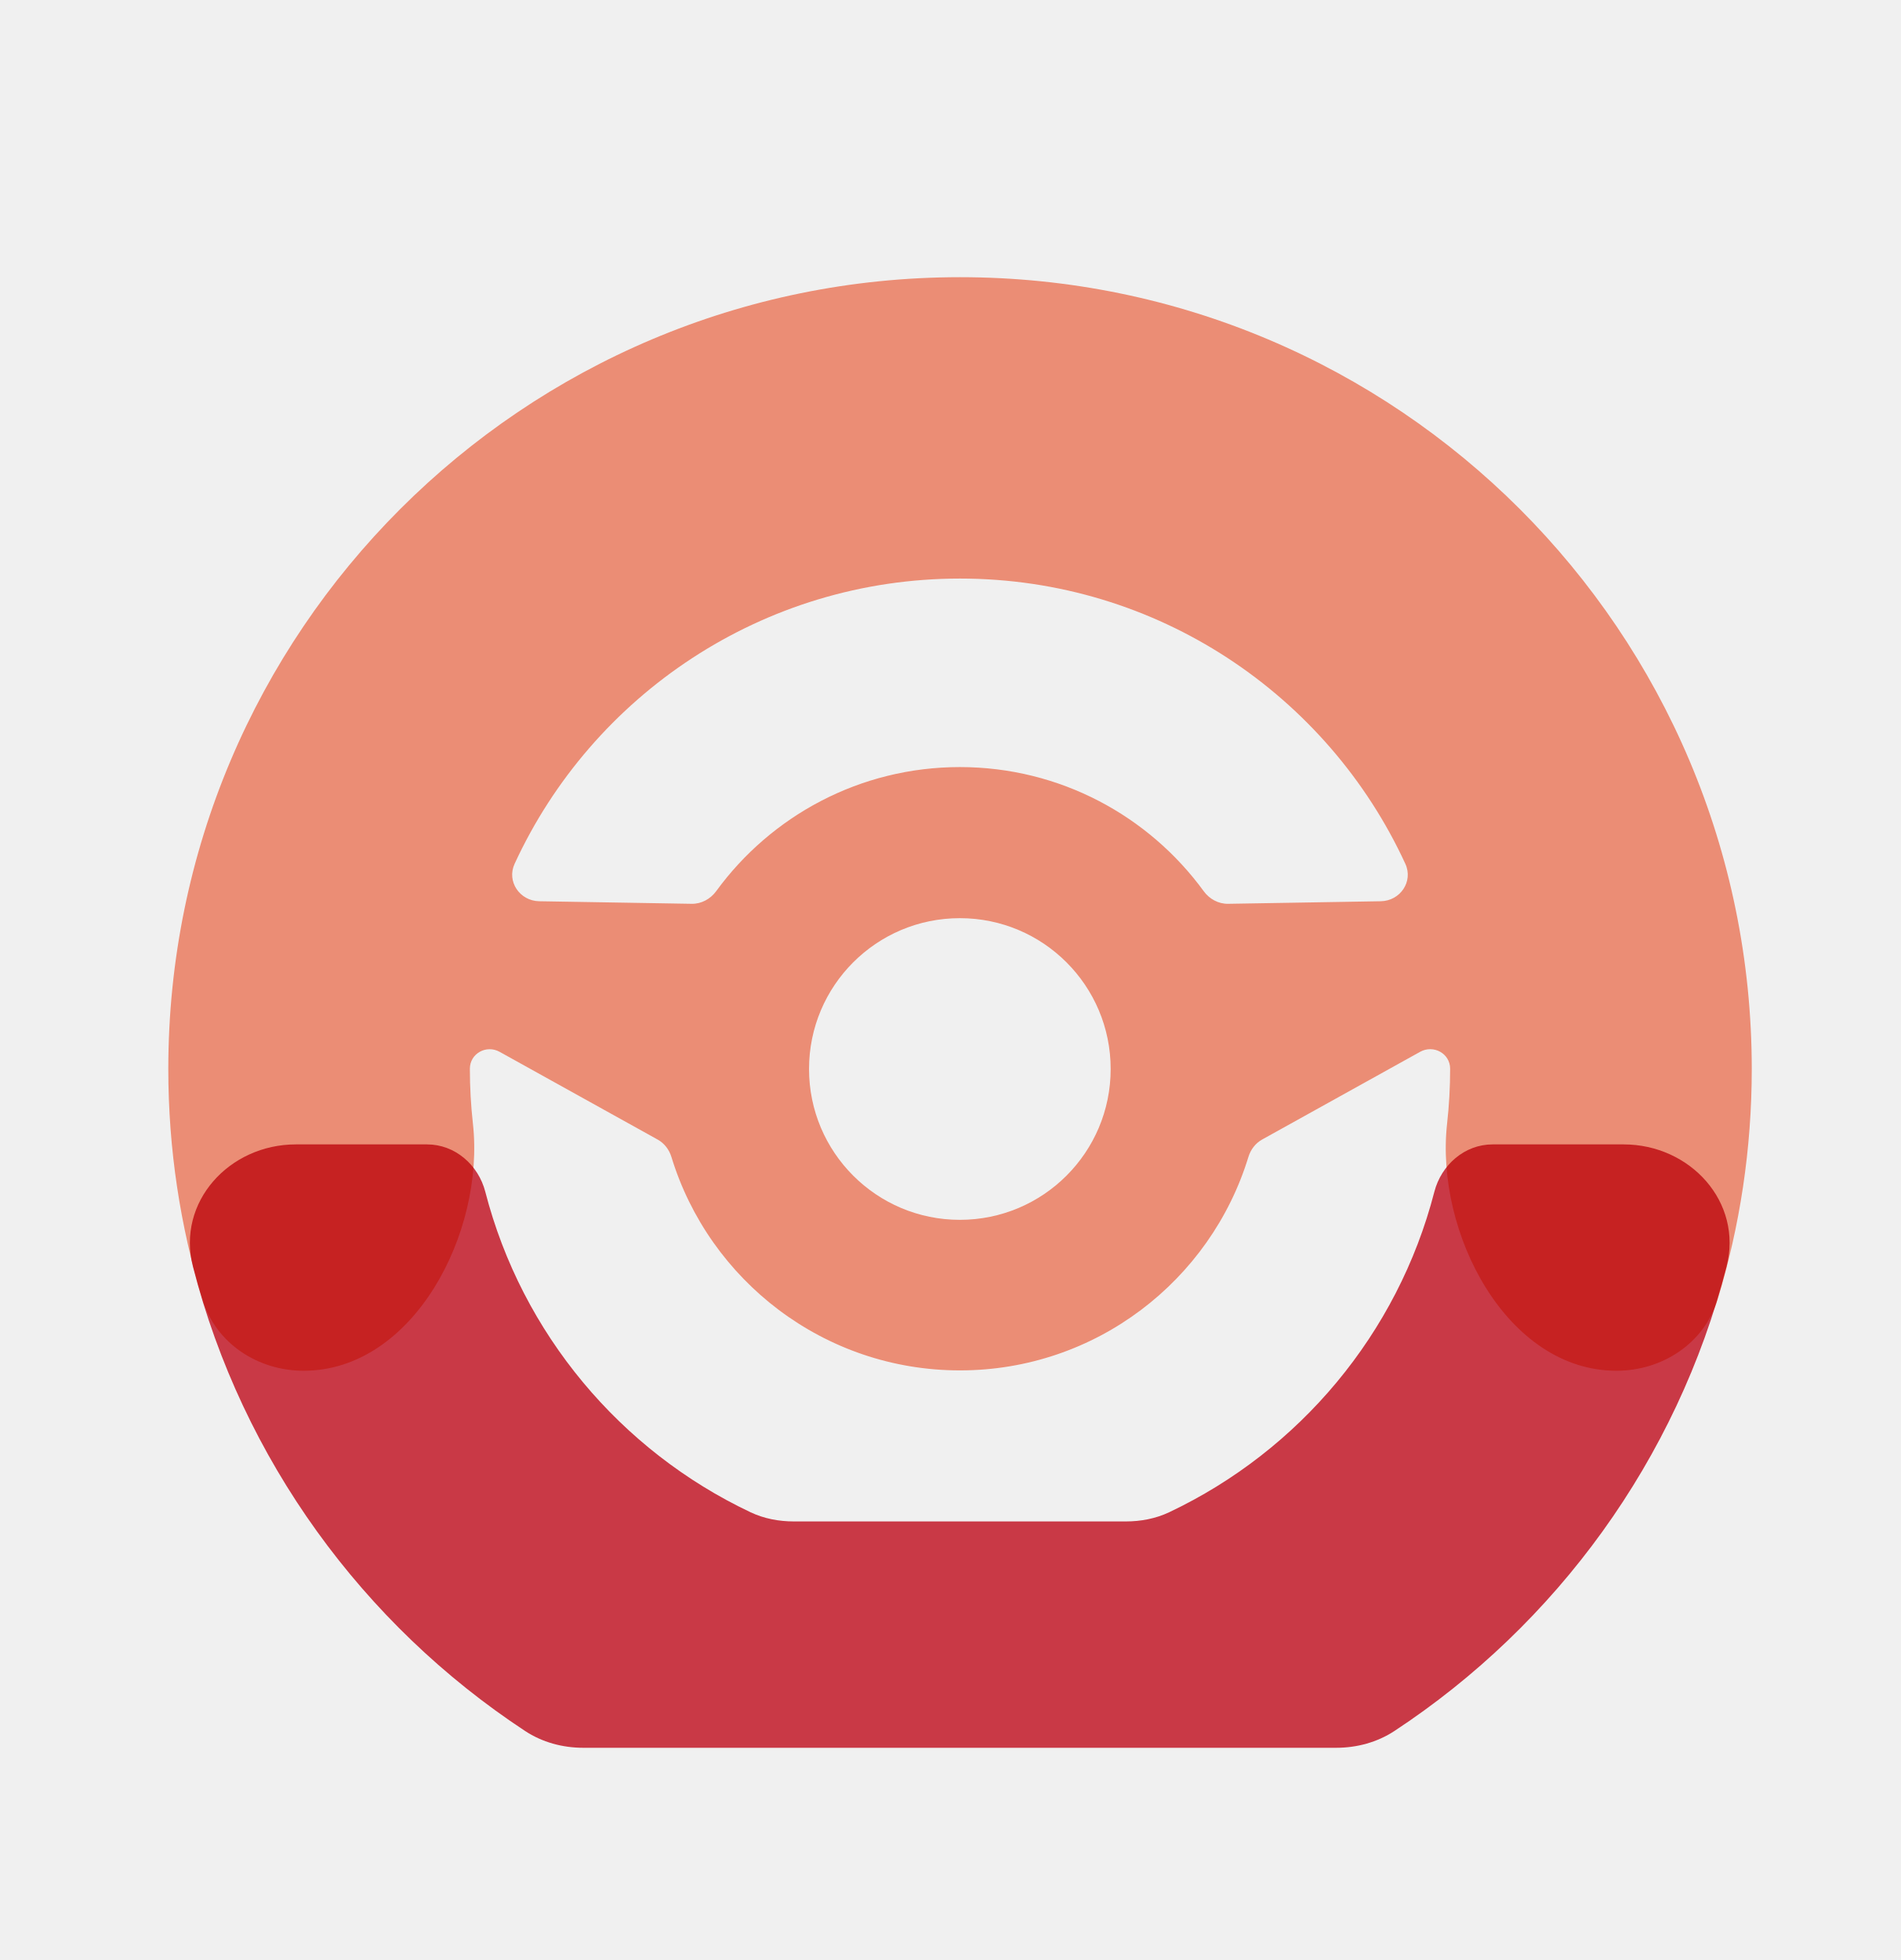
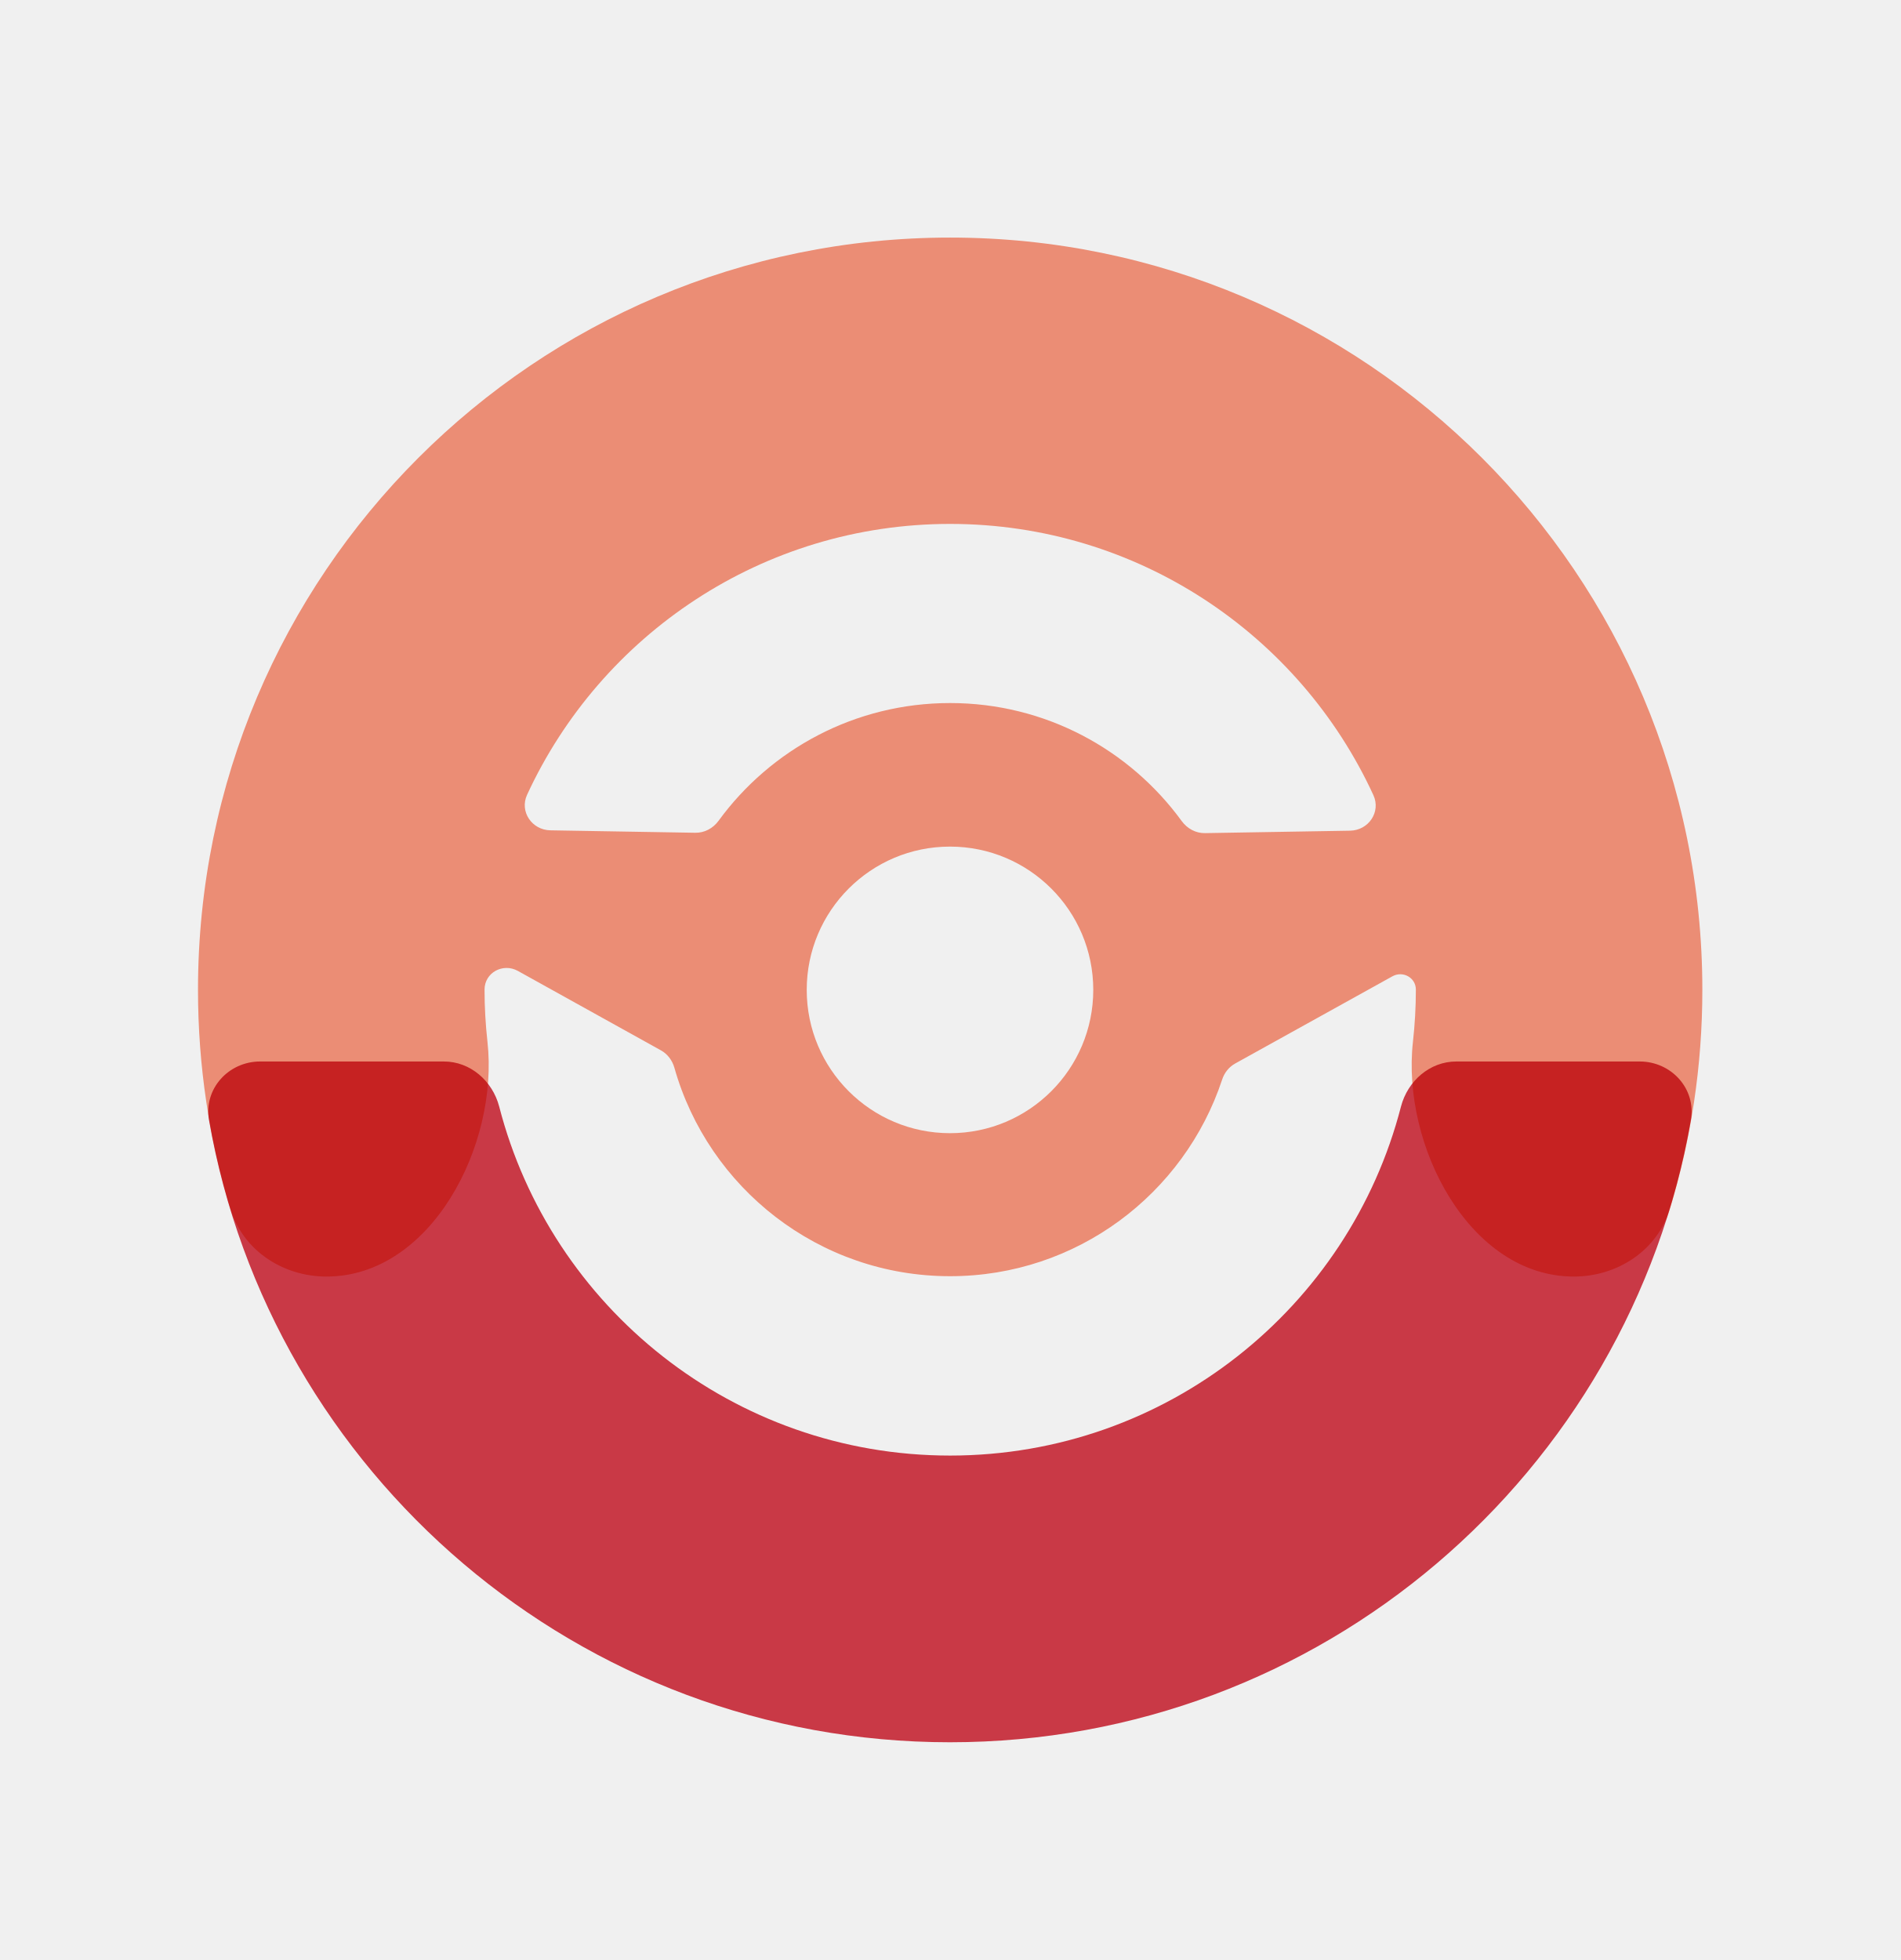
<svg xmlns="http://www.w3.org/2000/svg" width="32" height="33" viewBox="0 0 32 33" fill="none">
  <g style="mix-blend-mode:multiply">
-     <path d="M16.169 4.67C23.532 4.67 29.501 10.639 29.501 18.002C29.501 19.352 29.299 20.655 28.926 21.883C28.907 21.946 28.882 22.005 28.856 22.063C27.919 24.994 25.999 27.486 23.479 29.144C23.189 29.334 22.847 29.426 22.501 29.426H9.82C9.474 29.426 9.132 29.334 8.843 29.144C6.114 27.348 4.084 24.577 3.249 21.327C3.233 21.265 3.221 21.203 3.213 21.142C2.969 20.135 2.838 19.083 2.838 18.002C2.838 10.639 8.807 4.671 16.169 4.67ZM24.422 18C24.422 17.741 24.141 17.589 23.915 17.714L21.258 19.189C21.144 19.252 21.062 19.359 21.024 19.483C20.389 21.562 18.455 23.075 16.168 23.075C13.881 23.075 11.948 21.563 11.312 19.485C11.274 19.361 11.192 19.254 11.078 19.191L8.42 17.715C8.195 17.591 7.916 17.742 7.916 18C7.916 18.311 7.933 18.619 7.967 18.921C7.994 19.164 7.994 19.415 7.974 19.668C8.064 19.784 8.134 19.919 8.172 20.067C8.789 22.456 10.448 24.425 12.637 25.46C12.864 25.568 13.115 25.616 13.367 25.616H18.957C19.209 25.616 19.46 25.568 19.688 25.46C21.876 24.425 23.535 22.456 24.151 20.067C24.191 19.912 24.265 19.77 24.361 19.65C24.342 19.403 24.345 19.157 24.371 18.92C24.405 18.618 24.422 18.311 24.422 18ZM16.169 9.748C12.844 9.748 9.977 11.715 8.67 14.548C8.533 14.846 8.757 15.172 9.084 15.177L11.649 15.22C11.813 15.223 11.965 15.14 12.062 15.008C12.985 13.741 14.48 12.918 16.168 12.918C17.856 12.918 19.35 13.741 20.273 15.008C20.37 15.14 20.522 15.223 20.686 15.22L23.253 15.177C23.58 15.172 23.804 14.846 23.667 14.548C22.36 11.715 19.494 9.748 16.169 9.748Z" fill="white" />
-     <path d="M7.191 19.268C7.661 19.268 8.055 19.612 8.172 20.067C8.789 22.456 10.448 24.425 12.637 25.461C12.864 25.569 13.115 25.616 13.367 25.616H18.957C19.209 25.616 19.46 25.569 19.688 25.461C21.876 24.425 23.535 22.456 24.152 20.067C24.269 19.612 24.663 19.268 25.133 19.268H27.339C28.461 19.268 29.352 20.24 29.072 21.327C28.237 24.578 26.208 27.349 23.479 29.145C23.189 29.335 22.847 29.427 22.501 29.427H9.82C9.474 29.427 9.132 29.335 8.843 29.145C6.114 27.349 4.084 24.578 3.249 21.327C2.97 20.24 3.86 19.268 4.982 19.268H7.191Z" fill="#D63D4A" />
+     <path d="M16.002 4.004C22.997 4.004 28.668 9.675 28.668 16.67C28.668 17.953 28.477 19.191 28.122 20.357C28.104 20.416 28.082 20.472 28.058 20.527C27.167 23.313 25.34 25.681 22.944 27.257C22.67 27.437 22.345 27.524 22.017 27.524H9.973C9.644 27.524 9.319 27.437 9.044 27.257C6.45 25.551 4.521 22.918 3.728 19.829C3.714 19.775 3.704 19.722 3.696 19.669C3.463 18.707 3.337 17.703 3.337 16.67C3.337 9.675 9.007 4.004 16.002 4.004ZM8.726 16.352C8.474 16.213 8.162 16.381 8.162 16.669C8.162 16.964 8.179 17.256 8.211 17.543C8.237 17.774 8.238 18.014 8.218 18.256C8.302 18.366 8.367 18.492 8.403 18.632C9.276 22.011 12.344 24.506 15.995 24.507C19.647 24.507 22.716 22.011 23.588 18.632C23.626 18.486 23.695 18.353 23.785 18.239C23.767 18.003 23.77 17.77 23.795 17.544C23.827 17.257 23.844 16.965 23.844 16.669C23.844 16.465 23.623 16.343 23.445 16.442L20.8 17.911C20.695 17.969 20.619 18.067 20.581 18.18C19.945 20.102 18.136 21.489 16.001 21.489C13.792 21.489 11.931 20.005 11.358 17.979C11.324 17.857 11.245 17.751 11.134 17.689L8.726 16.352ZM16.003 8.828C12.845 8.828 10.122 10.695 8.88 13.386C8.749 13.668 8.961 13.979 9.272 13.984L11.709 14.025C11.864 14.028 12.009 13.949 12.101 13.824C12.978 12.621 14.398 11.839 16.001 11.839C17.606 11.839 19.027 12.623 19.904 13.829C19.996 13.955 20.14 14.034 20.296 14.031L22.734 13.99C23.045 13.985 23.258 13.675 23.128 13.393C21.887 10.699 19.163 8.828 16.003 8.828Z" fill="white" />
+     <path d="M7.474 17.872C7.92 17.872 8.294 18.2 8.406 18.632C9.278 22.011 12.346 24.507 15.998 24.507C19.649 24.507 22.718 22.011 23.59 18.632C23.702 18.2 24.076 17.872 24.522 17.872H27.61C28.143 17.872 28.564 18.332 28.472 18.858C27.435 24.809 22.244 29.334 15.996 29.334C9.747 29.334 4.557 24.809 3.519 18.858C3.428 18.332 3.848 17.872 4.381 17.872H7.474Z" fill="#D63D4A" />
    <g style="mix-blend-mode:multiply">
-       <path d="M16.165 4.667C23.528 4.667 29.497 10.635 29.497 17.998C29.497 19.348 29.296 20.651 28.922 21.879C28.697 22.617 27.99 23.079 27.219 23.079C25.37 23.079 24.162 20.754 24.367 18.916C24.401 18.614 24.418 18.306 24.418 17.994C24.418 17.736 24.138 17.585 23.913 17.709L21.254 19.185C21.14 19.248 21.059 19.355 21.021 19.48C20.385 21.559 18.452 23.073 16.164 23.073C13.877 23.073 11.942 21.56 11.306 19.48C11.268 19.356 11.187 19.249 11.073 19.186L8.414 17.71C8.19 17.585 7.912 17.737 7.912 17.994C7.912 18.305 7.929 18.613 7.963 18.916C8.168 20.753 6.962 23.079 5.112 23.079C4.341 23.079 3.634 22.617 3.409 21.879C3.036 20.651 2.834 19.348 2.834 17.998C2.834 10.635 8.803 4.667 16.165 4.667ZM16.165 9.741C12.839 9.741 9.971 11.709 8.665 14.544C8.528 14.842 8.752 15.168 9.079 15.174L11.646 15.217C11.81 15.22 11.962 15.137 12.059 15.005C12.982 13.739 14.477 12.915 16.164 12.915C17.851 12.916 19.345 13.739 20.269 15.005C20.365 15.137 20.517 15.22 20.681 15.217L23.25 15.174C23.578 15.168 23.801 14.842 23.664 14.544C22.358 11.709 19.491 9.741 16.165 9.741Z" fill="#FA967C" />
+       <path d="M15.999 4C22.994 4 28.665 9.671 28.665 16.666C28.665 17.949 28.474 19.187 28.119 20.354C27.906 21.055 27.234 21.493 26.501 21.493C24.744 21.493 23.597 19.285 23.792 17.539C23.824 17.251 23.841 16.959 23.841 16.662C23.841 16.46 23.623 16.34 23.446 16.438L20.797 17.907C20.693 17.965 20.616 18.063 20.579 18.177C19.943 20.099 18.134 21.487 15.998 21.487C13.789 21.487 11.927 20.002 11.355 17.975C11.32 17.853 11.241 17.747 11.13 17.685L8.72 16.347C8.47 16.208 8.159 16.375 8.159 16.662C8.159 16.958 8.176 17.251 8.208 17.539C8.402 19.285 7.255 21.493 5.498 21.493C4.765 21.493 4.093 21.055 3.88 20.354C3.525 19.187 3.334 17.949 3.334 16.666C3.334 9.671 9.004 4 15.999 4ZM16 8.821C12.841 8.821 10.117 10.69 8.875 13.382C8.745 13.665 8.957 13.975 9.268 13.98L11.707 14.021C11.863 14.024 12.007 13.946 12.099 13.82C12.976 12.618 14.396 11.837 15.998 11.837C17.602 11.837 19.022 12.621 19.899 13.825C19.991 13.951 20.135 14.03 20.291 14.027L22.733 13.986C23.044 13.981 23.256 13.671 23.126 13.388C21.886 10.693 19.161 8.822 16 8.821Z" fill="#FA967C" />
    </g>
-     <rect x="13.623" y="15.459" width="5.079" height="5.079" rx="2.539" fill="white" />
+     <rect x="13.584" y="14.254" width="4.825" height="4.825" rx="2.413" fill="white" />
  </g>
</svg>
